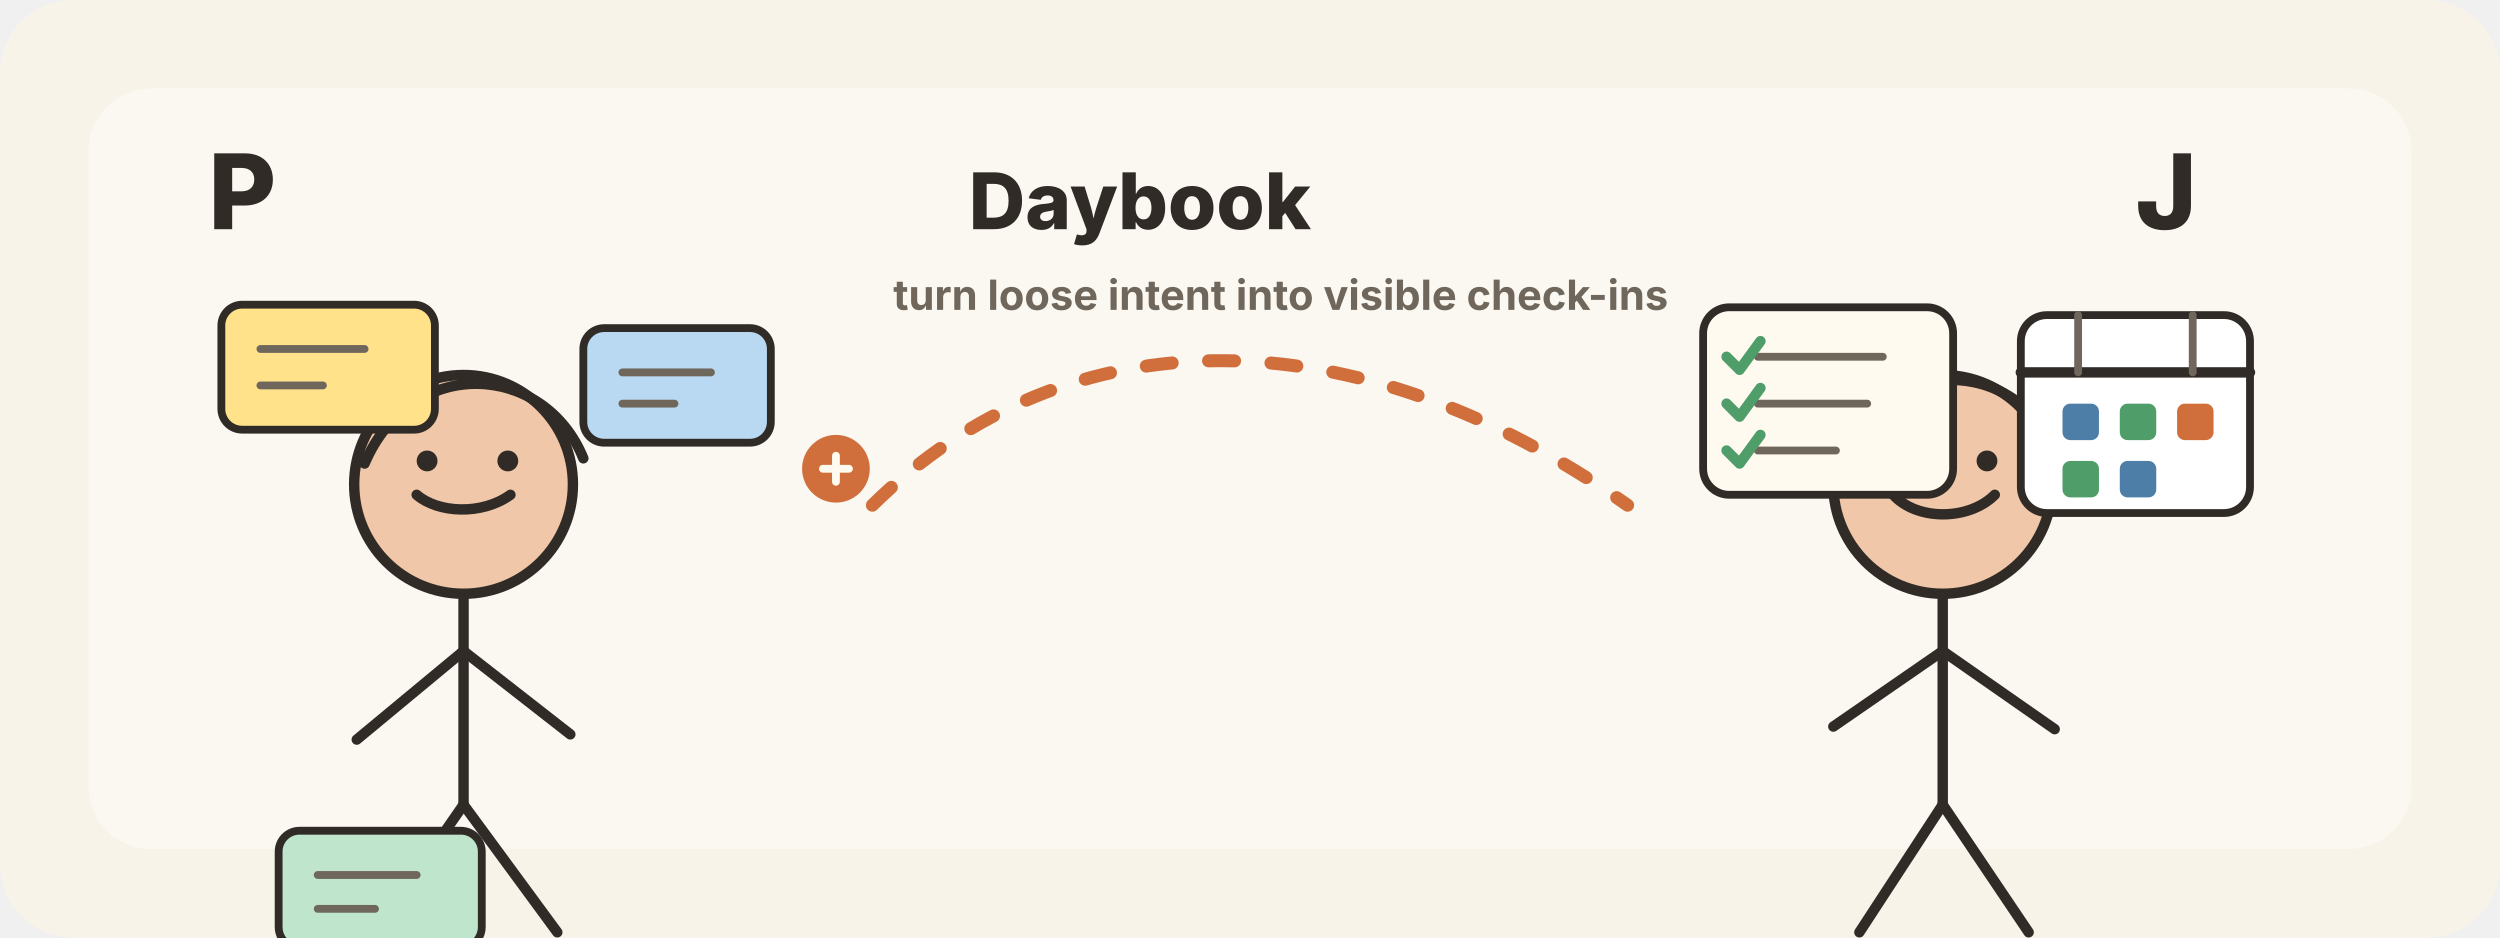
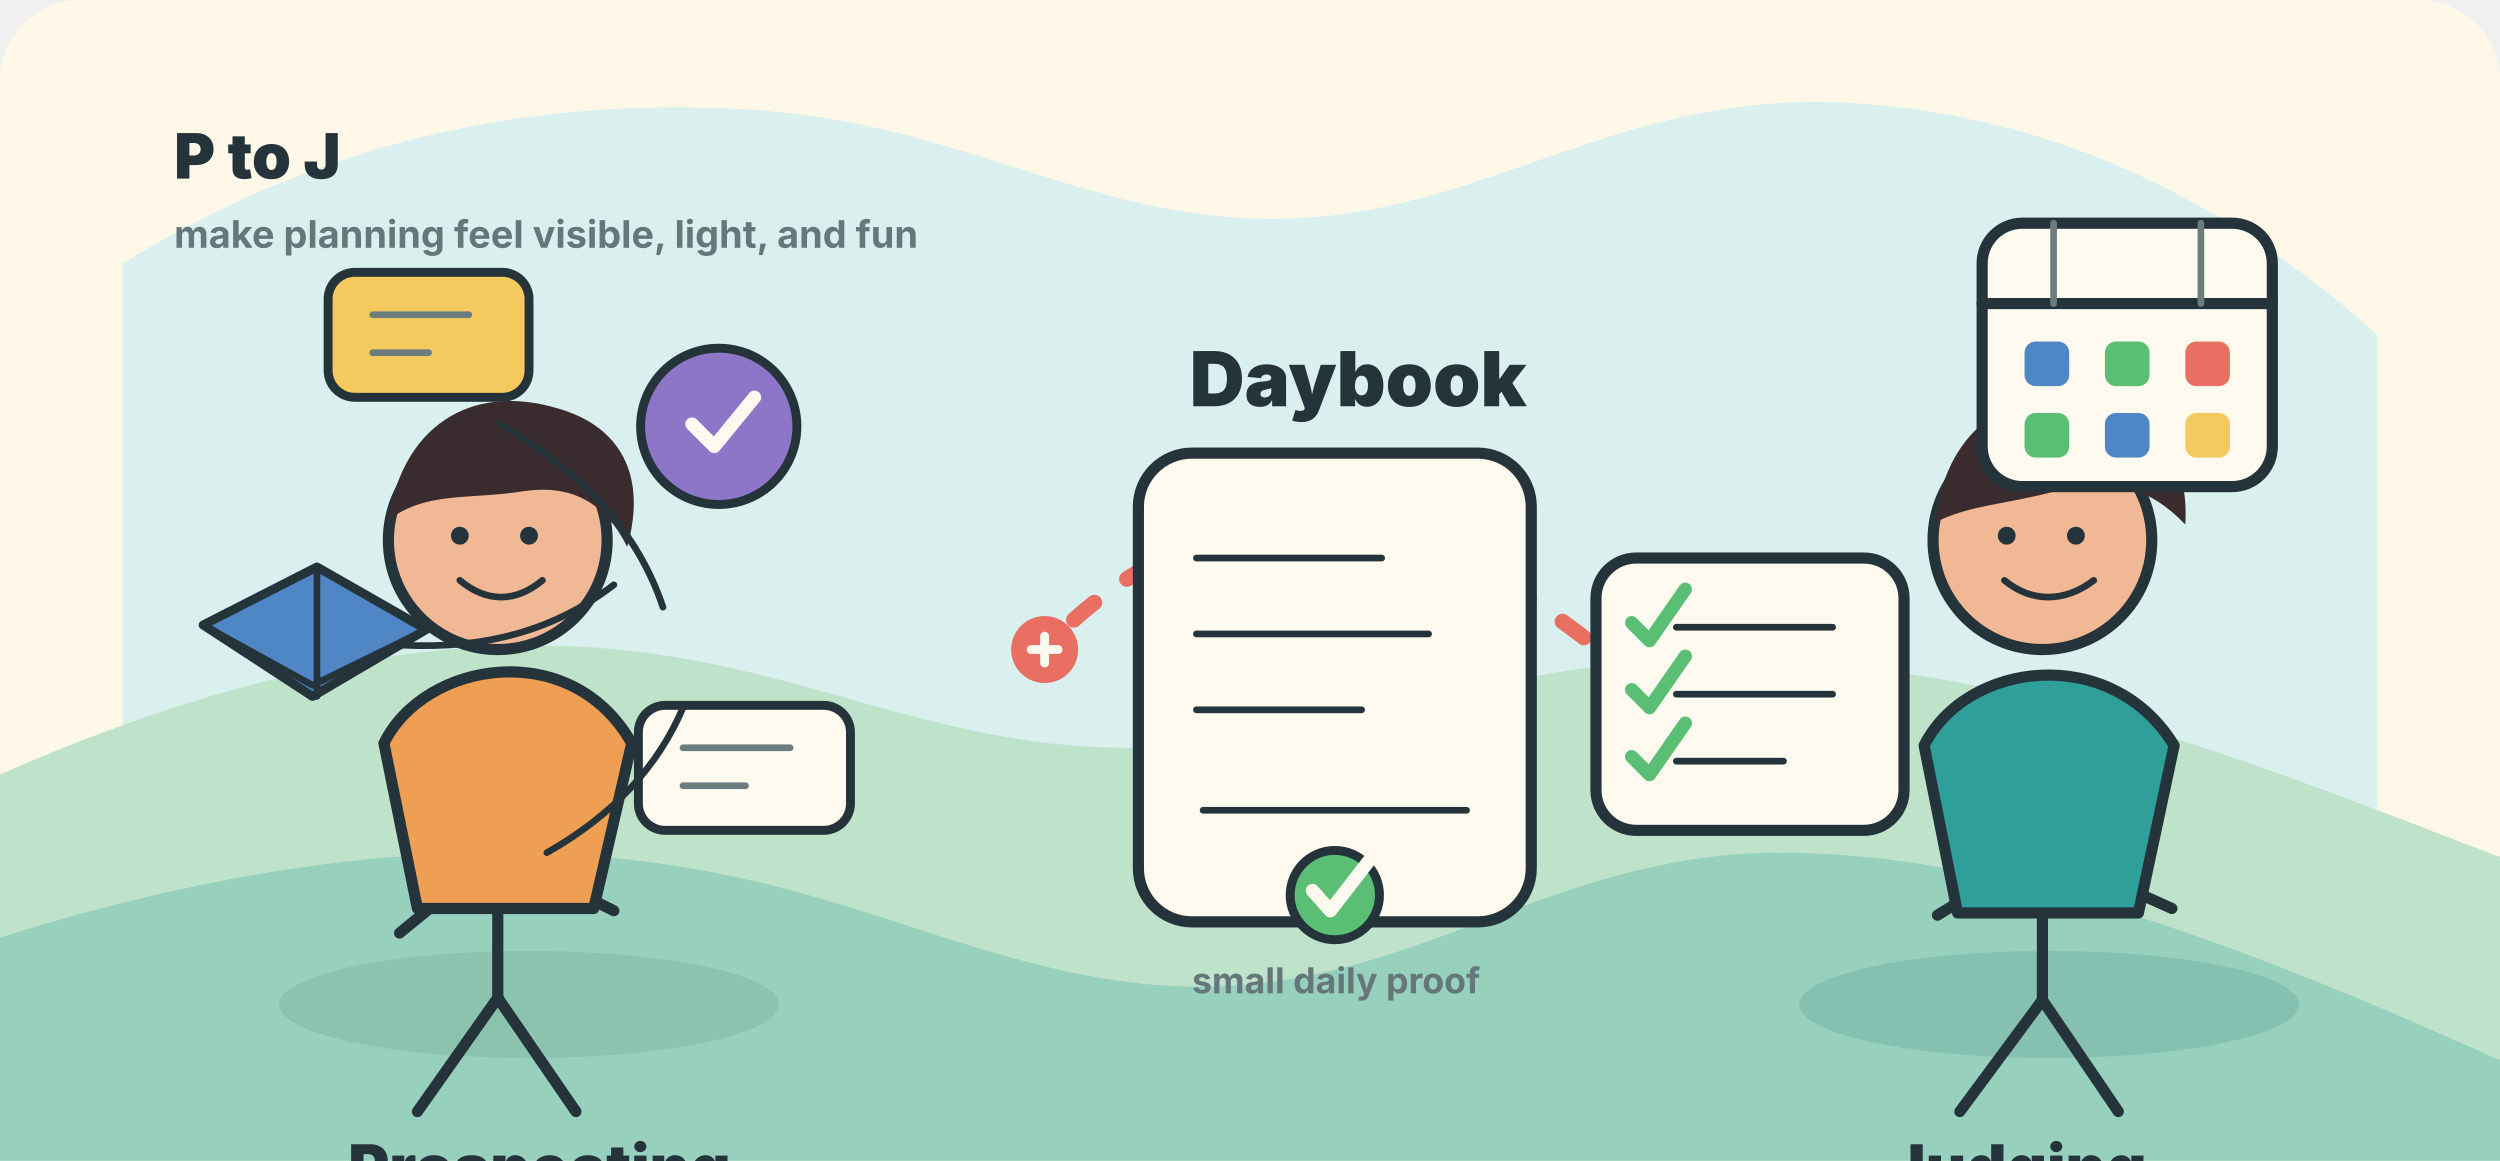
- <svg xmlns="http://www.w3.org/2000/svg" width="960" height="360" viewBox="0 0 960 360" fill="none" role="img" aria-labelledby="title desc">
+ <svg xmlns="http://www.w3.org/2000/svg" width="1120" height="520" viewBox="0 0 1120 520" fill="none" role="img" aria-labelledby="title desc">
  <style>
-     :root {
-       color-scheme: light dark;
-     }
- 
-     .bg {
-       fill: #f7f3e8;
-     }
- 
-     .panel {
+     .paper {
+       fill: #fff7e8;
+     }
+ 
+     .sky {
+       fill: #d9f0ef;
+     }
+ 
+     .hill {
+       fill: #bfe3ca;
+     }
+ 
+     .ink {
+       fill: #25333a;
+     }
+ 
+     .muted {
+       fill: #66777c;
+     }
+ 
+     .line {
+       stroke: #25333a;
+       stroke-width: 5;
+       stroke-linecap: round;
+       stroke-linejoin: round;
+     }
+ 
+     .thin {
+       stroke: #25333a;
+       stroke-width: 3;
+       stroke-linecap: round;
+       stroke-linejoin: round;
+     }
+ 
+     .soft {
+       stroke: #6c7d80;
+       stroke-width: 3;
+       stroke-linecap: round;
+       stroke-linejoin: round;
+     }
+ 
+     .cream {
      fill: #fffaf0;
-       stroke: #302b26;
-       stroke-width: 3;
-     }
- 
-     .ink {
-       fill: #302b26;
-     }
- 
-     .line {
-       stroke: #302b26;
-       stroke-width: 4;
-       stroke-linecap: round;
-       stroke-linejoin: round;
-     }
- 
-     .soft-line {
-       stroke: #6f665c;
-       stroke-width: 3;
-       stroke-linecap: round;
-       stroke-linejoin: round;
-     }
- 
-     .dash {
-       stroke: #d06f3c;
-       stroke-width: 5;
-       stroke-linecap: round;
-       stroke-dasharray: 10 14;
-       animation: dash 5s linear infinite;
-     }
- 
-     .accent {
-       fill: #d06f3c;
+     }
+ 
+     .skin {
+       fill: #f1b896;
+     }
+ 
+     .hair {
+       fill: #3a2b2f;
+     }
+ 
+     .p-shirt {
+       fill: #ef9f54;
+     }
+ 
+     .j-shirt {
+       fill: #2f9f9a;
    }

    .green {
-       fill: #4f9d69;
+       fill: #5abf75;
    }

    .blue {
-       fill: #4d7ea8;
-     }
- 
-     .note {
+       fill: #4f86c6;
+     }
+ 
+     .yellow {
+       fill: #f4c95d;
+     }
+ 
+     .coral {
+       fill: #e86f62;
+     }
+ 
+     .purple {
+       fill: #8d76c7;
+     }
+ 
+     .path {
+       stroke: #e86f62;
+       stroke-width: 7;
+       stroke-linecap: round;
+       stroke-dasharray: 12 18;
+       animation: path 4.5s linear infinite;
+     }
+ 
+     .spark {
      transform-box: fill-box;
      transform-origin: center;
-       animation: float 4.5s ease-in-out infinite;
-     }
- 
-     .note:nth-of-type(2) {
-       animation-delay: .7s;
-     }
- 
-     .note:nth-of-type(3) {
+       animation: spark 3.4s ease-in-out infinite;
+     }
+ 
+     .spark:nth-of-type(2) {
+       animation-delay: .4s;
+     }
+ 
+     .spark:nth-of-type(3) {
+       animation-delay: .9s;
+     }
+ 
+     .spark:nth-of-type(4) {
      animation-delay: 1.3s;
    }

-     .pulse {
+     .check {
      transform-box: fill-box;
      transform-origin: center;
-       animation: pulse 2.8s ease-in-out infinite;
-     }
- 
-     .traveler {
-       animation: travel 5s ease-in-out infinite;
-     }
- 
-     @keyframes dash {
+       animation: check 2.8s ease-in-out infinite;
+     }
+ 
+     .dot {
+       animation: dot 4.5s ease-in-out infinite;
+     }
+ 
+     @keyframes path {
      to {
-         stroke-dashoffset: -48;
-       }
-     }
- 
-     @keyframes float {
+         stroke-dashoffset: -60;
+       }
+     }
+ 
+     @keyframes spark {
      0%, 100% {
-         transform: translateY(0) rotate(-3deg);
+         transform: translateY(0) rotate(-2deg);
      }
      50% {
        transform: translateY(-10px) rotate(4deg);
      }
    }

-     @keyframes pulse {
-       0%, 100% {
+     @keyframes check {
+       0%, 38%, 100% {
        transform: scale(1);
      }
      50% {
-         transform: scale(1.08);
-       }
-     }
- 
-     @keyframes travel {
-       0%, 12% {
+         transform: scale(1.12);
+       }
+     }
+ 
+     @keyframes dot {
+       0%, 18% {
        transform: translate(0, 0);
        opacity: 0;
      }
-       22% {
+       26% {
        opacity: 1;
      }
      72% {
-         transform: translate(310px, 0);
+         transform: translate(250px, -6px);
        opacity: 1;
      }
-       86%, 100% {
-         transform: translate(310px, 0);
+       88%, 100% {
+         transform: translate(250px, -6px);
        opacity: 0;
      }
    }

    @media (prefers-reduced-motion: reduce) {
-       .dash,
-       .note,
-       .pulse,
-       .traveler {
+       .path,
+       .spark,
+       .check,
+       .dot {
        animation: none;
      }
    }
  </style>
-   <rect class="bg" width="960" height="360" rx="28" />
-   <rect x="34" y="34" width="892" height="292" rx="24" fill="#ffffff" opacity=".45" />
-   <text x="80" y="88" class="ink" font-family="Inter, ui-sans-serif, system-ui, -apple-system, BlinkMacSystemFont, Segoe UI, sans-serif" font-size="40" font-weight="800">P</text>
-   <text x="820" y="88" class="ink" font-family="Inter, ui-sans-serif, system-ui, -apple-system, BlinkMacSystemFont, Segoe UI, sans-serif" font-size="40" font-weight="800">J</text>
-   <text x="372" y="88" class="ink" font-family="Inter, ui-sans-serif, system-ui, -apple-system, BlinkMacSystemFont, Segoe UI, sans-serif" font-size="30" font-weight="800">Daybook</text>
-   <text x="343" y="119" fill="#6f665c" font-family="Inter, ui-sans-serif, system-ui, -apple-system, BlinkMacSystemFont, Segoe UI, sans-serif" font-size="16" font-weight="650">turn loose intent into visible check-ins</text>
-   <g transform="translate(82 116)">
-     <circle cx="96" cy="70" r="42" fill="#f0c7a8" stroke="#302b26" stroke-width="4" />
-     <path class="line" d="M58 62c18-42 69-39 84-2" />
-     <path class="line" d="M78 74c8 7 25 8 36 0" />
-     <circle class="ink" cx="82" cy="61" r="4" />
-     <circle class="ink" cx="113" cy="61" r="4" />
-     <path class="line" d="M96 113v80" />
-     <path class="line" d="M96 134 55 168" />
-     <path class="line" d="M96 134 137 166" />
-     <path class="line" d="M96 193 62 242" />
-     <path class="line" d="M96 193 132 242" />
-     <g class="note">
-       <rect x="3" y="1" width="82" height="48" rx="8" fill="#ffe28a" stroke="#302b26" stroke-width="3" />
-       <path class="soft-line" d="M18 18h40M18 32h24" />
-     </g>
-     <g class="note">
-       <rect x="142" y="10" width="72" height="44" rx="8" fill="#b9d8f2" stroke="#302b26" stroke-width="3" />
-       <path class="soft-line" d="M157 27h34M157 39h20" />
-     </g>
-     <g class="note">
-       <rect x="25" y="203" width="78" height="45" rx="8" fill="#bfe5cd" stroke="#302b26" stroke-width="3" />
-       <path class="soft-line" d="M40 220h38M40 233h22" />
-     </g>
-     <text x="32" y="277" fill="#6f665c" font-family="Inter, ui-sans-serif, system-ui, -apple-system, BlinkMacSystemFont, Segoe UI, sans-serif" font-size="16" font-weight="700">ideas, energy, starts</text>
-   </g>
-   <path class="dash" d="M335 194 C410 120 520 120 625 194" />
-   <g class="traveler" transform="translate(321 180)">
-     <circle class="accent" cx="0" cy="0" r="13" />
-     <path d="M-5 0h10M0-5v10" stroke="#fffaf0" stroke-width="3" stroke-linecap="round" />
-   </g>
-   <g transform="translate(650 116)">
-     <circle cx="96" cy="70" r="42" fill="#f0c7a8" stroke="#302b26" stroke-width="4" />
-     <path class="line" d="M57 57c17-35 67-38 83 2" />
-     <path class="line" d="M77 74c9 10 29 10 39 0" />
-     <circle class="ink" cx="82" cy="61" r="4" />
-     <circle class="ink" cx="113" cy="61" r="4" />
-     <path class="line" d="M96 113v80" />
-     <path class="line" d="M96 134 54 163" />
-     <path class="line" d="M96 134 139 164" />
-     <path class="line" d="M96 193 64 242" />
-     <path class="line" d="M96 193 129 242" />
-     <g class="pulse">
-       <rect x="4" y="2" width="96" height="72" rx="10" fill="#fffaf0" stroke="#302b26" stroke-width="3" />
-       <path class="soft-line" d="M25 21h48M25 39h42M25 57h30" />
-       <path d="M13 21l5 5 8-11M13 39l5 5 8-11M13 57l5 5 8-11" stroke="#4f9d69" stroke-width="4" stroke-linecap="round" stroke-linejoin="round" />
-     </g>
-     <g transform="translate(126 5)">
-       <rect x="0" y="0" width="88" height="76" rx="10" fill="#ffffff" stroke="#302b26" stroke-width="3" />
-       <path class="line" d="M0 22h88" />
-       <path class="soft-line" d="M22 0v22M66 0v22" />
-       <rect class="blue" x="16" y="34" width="14" height="14" rx="3" />
-       <rect class="green" x="38" y="34" width="14" height="14" rx="3" />
-       <rect class="accent" x="60" y="34" width="14" height="14" rx="3" />
-       <rect class="green" x="16" y="56" width="14" height="14" rx="3" />
-       <rect class="blue" x="38" y="56" width="14" height="14" rx="3" />
-     </g>
-     <text x="24" y="277" fill="#6f665c" font-family="Inter, ui-sans-serif, system-ui, -apple-system, BlinkMacSystemFont, Segoe UI, sans-serif" font-size="16" font-weight="700">goals, rhythm, proof</text>
+   <rect class="paper" width="1120" height="520" rx="36" />
+   <path class="sky" d="M55 118c84-52 177-75 279-69 95 5 154 50 238 49 94-1 150-57 255-52 92 5 170 43 238 104v219H55V118Z" />
+   <path class="hill" d="M0 347c97-43 185-62 265-57 91 6 150 44 237 45 91 2 153-36 248-39 133-5 240 38 370 88v136H0V347Z" />
+   <path fill="#97d1bd" d="M0 420c124-39 234-48 330-27 72 15 136 50 210 49 95-1 154-58 253-60 99-1 205 38 327 93v45H0V420Z" />
+   <text x="78" y="80" class="ink" font-family="Inter, ui-sans-serif, system-ui, -apple-system, BlinkMacSystemFont, Segoe UI, sans-serif" font-size="28" font-weight="850">P to J</text>
+   <text x="78" y="111" class="muted" font-family="Inter, ui-sans-serif, system-ui, -apple-system, BlinkMacSystemFont, Segoe UI, sans-serif" font-size="17" font-weight="700">make planning feel visible, light, and fun</text>
+   <g transform="translate(107 150)">
+     <ellipse cx="130" cy="300" rx="112" ry="24" fill="#6d9f8d" opacity=".28" />
+     <path class="line" d="M116 196v102" />
+     <path class="line" d="M116 232 72 268" />
+     <path class="line" d="M116 232 168 258" />
+     <path class="line" d="M116 297 80 348" />
+     <path class="line" d="M116 297 151 348" />
+     <path class="p-shirt" d="M65 183c18-37 84-48 111 0l-17 74H80L65 183Z" stroke="#25333a" stroke-width="5" stroke-linejoin="round" />
+     <circle class="skin" cx="116" cy="92" r="49" stroke="#25333a" stroke-width="5" />
+     <path class="hair" d="M67 83c6-41 36-62 76-50 28 8 40 30 31 62-10-20-25-28-46-25-25 4-44 0-61 13Z" />
+     <circle class="ink" cx="99" cy="90" r="4" />
+     <circle class="ink" cx="130" cy="90" r="4" />
+     <path class="thin" d="M99 110c12 10 25 10 37 0" />
+     <text x="49" y="383" class="ink" font-family="Inter, ui-sans-serif, system-ui, -apple-system, BlinkMacSystemFont, Segoe UI, sans-serif" font-size="28" font-weight="850">Prospecting</text>
+     <text x="57" y="410" class="muted" font-family="Inter, ui-sans-serif, system-ui, -apple-system, BlinkMacSystemFont, Segoe UI, sans-serif" font-size="16" font-weight="700">ideas, options, starts</text>
+   </g>
+   <g transform="translate(51 115)">
+     <g class="spark">
+       <rect x="96" y="7" width="90" height="56" rx="12" class="yellow" stroke="#25333a" stroke-width="4" />
+       <path class="soft" d="M116 26h43M116 43h25" />
+     </g>
+     <g class="spark">
+       <circle cx="271" cy="76" r="35" class="purple" stroke="#25333a" stroke-width="4" />
+       <path d="M259 75l10 10 18-22" stroke="#fffaf0" stroke-width="6" stroke-linecap="round" stroke-linejoin="round" />
+     </g>
+     <g class="spark">
+       <path class="blue" d="M40 165 91 139l49 28-51 30-49-32Z" stroke="#25333a" stroke-width="4" stroke-linejoin="round" />
+       <path class="thin" d="M91 139v58M40 165l49 27M140 167l-51 25" />
+     </g>
+     <g class="spark">
+       <rect x="235" y="201" width="95" height="56" rx="12" class="cream" stroke="#25333a" stroke-width="4" />
+       <path class="soft" d="M255 220h48M255 237h28" />
+     </g>
+     <path class="thin" d="M173 75c38 22 62 49 73 82M129 174c38 2 69-7 95-27M194 267c30-17 50-39 61-65" />
+   </g>
+   <g transform="translate(445 139)">
+     <path class="path" d="M15 160c75-85 166-86 266 0" />
+     <g class="dot" transform="translate(23 152)">
+       <circle class="coral" cx="0" cy="0" r="15" />
+       <path d="M-6 0h12M0-6v12" stroke="#fffaf0" stroke-width="4" stroke-linecap="round" />
+     </g>
+     <rect x="65" y="64" width="176" height="210" rx="24" class="cream" stroke="#25333a" stroke-width="5" />
+     <path class="thin" d="M91 111h83M91 145h104M91 179h74" />
+     <path class="thin" d="M94 224h118" />
+     <circle cx="153" cy="262" r="20" class="green" stroke="#25333a" stroke-width="4" />
+     <path d="M143 260l8 9 17-22" stroke="#fffaf0" stroke-width="6" stroke-linecap="round" stroke-linejoin="round" />
+     <text x="88" y="43" class="ink" font-family="Inter, ui-sans-serif, system-ui, -apple-system, BlinkMacSystemFont, Segoe UI, sans-serif" font-size="34" font-weight="850">Daybook</text>
+     <text x="89" y="306" class="muted" font-family="Inter, ui-sans-serif, system-ui, -apple-system, BlinkMacSystemFont, Segoe UI, sans-serif" font-size="16" font-weight="750">small daily proof</text>
+   </g>
+   <g transform="translate(783 150)">
+     <ellipse cx="135" cy="300" rx="112" ry="24" fill="#4f8d86" opacity=".25" />
+     <path class="line" d="M132 197v102" />
+     <path class="line" d="M132 231 85 260" />
+     <path class="line" d="M132 231 190 257" />
+     <path class="line" d="M132 298 95 348" />
+     <path class="line" d="M132 298 166 348" />
+     <path class="j-shirt" d="M79 184c19-38 84-46 112 0l-16 75H94L79 184Z" stroke="#25333a" stroke-width="5" stroke-linejoin="round" />
+     <circle class="skin" cx="132" cy="92" r="49" stroke="#25333a" stroke-width="5" />
+     <path class="hair" d="M84 84c4-39 31-62 70-55 28 5 44 26 42 56-16-17-35-22-58-15-22 6-38 6-54 14Z" />
+     <circle class="ink" cx="116" cy="90" r="4" />
+     <circle class="ink" cx="147" cy="90" r="4" />
+     <path class="thin" d="M115 110c12 10 27 10 40 0" />
+     <text x="63" y="383" class="ink" font-family="Inter, ui-sans-serif, system-ui, -apple-system, BlinkMacSystemFont, Segoe UI, sans-serif" font-size="28" font-weight="850">Judging</text>
+     <text x="35" y="410" class="muted" font-family="Inter, ui-sans-serif, system-ui, -apple-system, BlinkMacSystemFont, Segoe UI, sans-serif" font-size="16" font-weight="700">goals, rhythm, check-ins</text>
+   </g>
+   <g transform="translate(888 100)">
+     <rect x="0" y="0" width="130" height="118" rx="18" class="cream" stroke="#25333a" stroke-width="5" />
+     <path class="line" d="M0 36h130" />
+     <path class="soft" d="M32 0v36M98 0v36" />
+     <rect class="blue" x="19" y="53" width="20" height="20" rx="5" />
+     <rect class="green check" x="55" y="53" width="20" height="20" rx="5" />
+     <rect class="coral" x="91" y="53" width="20" height="20" rx="5" />
+     <rect class="green" x="19" y="85" width="20" height="20" rx="5" />
+     <rect class="blue check" x="55" y="85" width="20" height="20" rx="5" />
+     <rect class="yellow" x="91" y="85" width="20" height="20" rx="5" />
+   </g>
+   <g transform="translate(715 250)">
+     <rect x="0" y="0" width="138" height="122" rx="18" class="cream" stroke="#25333a" stroke-width="5" />
+     <path class="thin" d="M36 31h70M36 61h70M36 91h48" />
+     <path d="M16 29l8 8 16-23M16 59l8 8 16-23M16 89l8 8 16-23" stroke="#5abf75" stroke-width="6" stroke-linecap="round" stroke-linejoin="round" />
  </g>
</svg>
